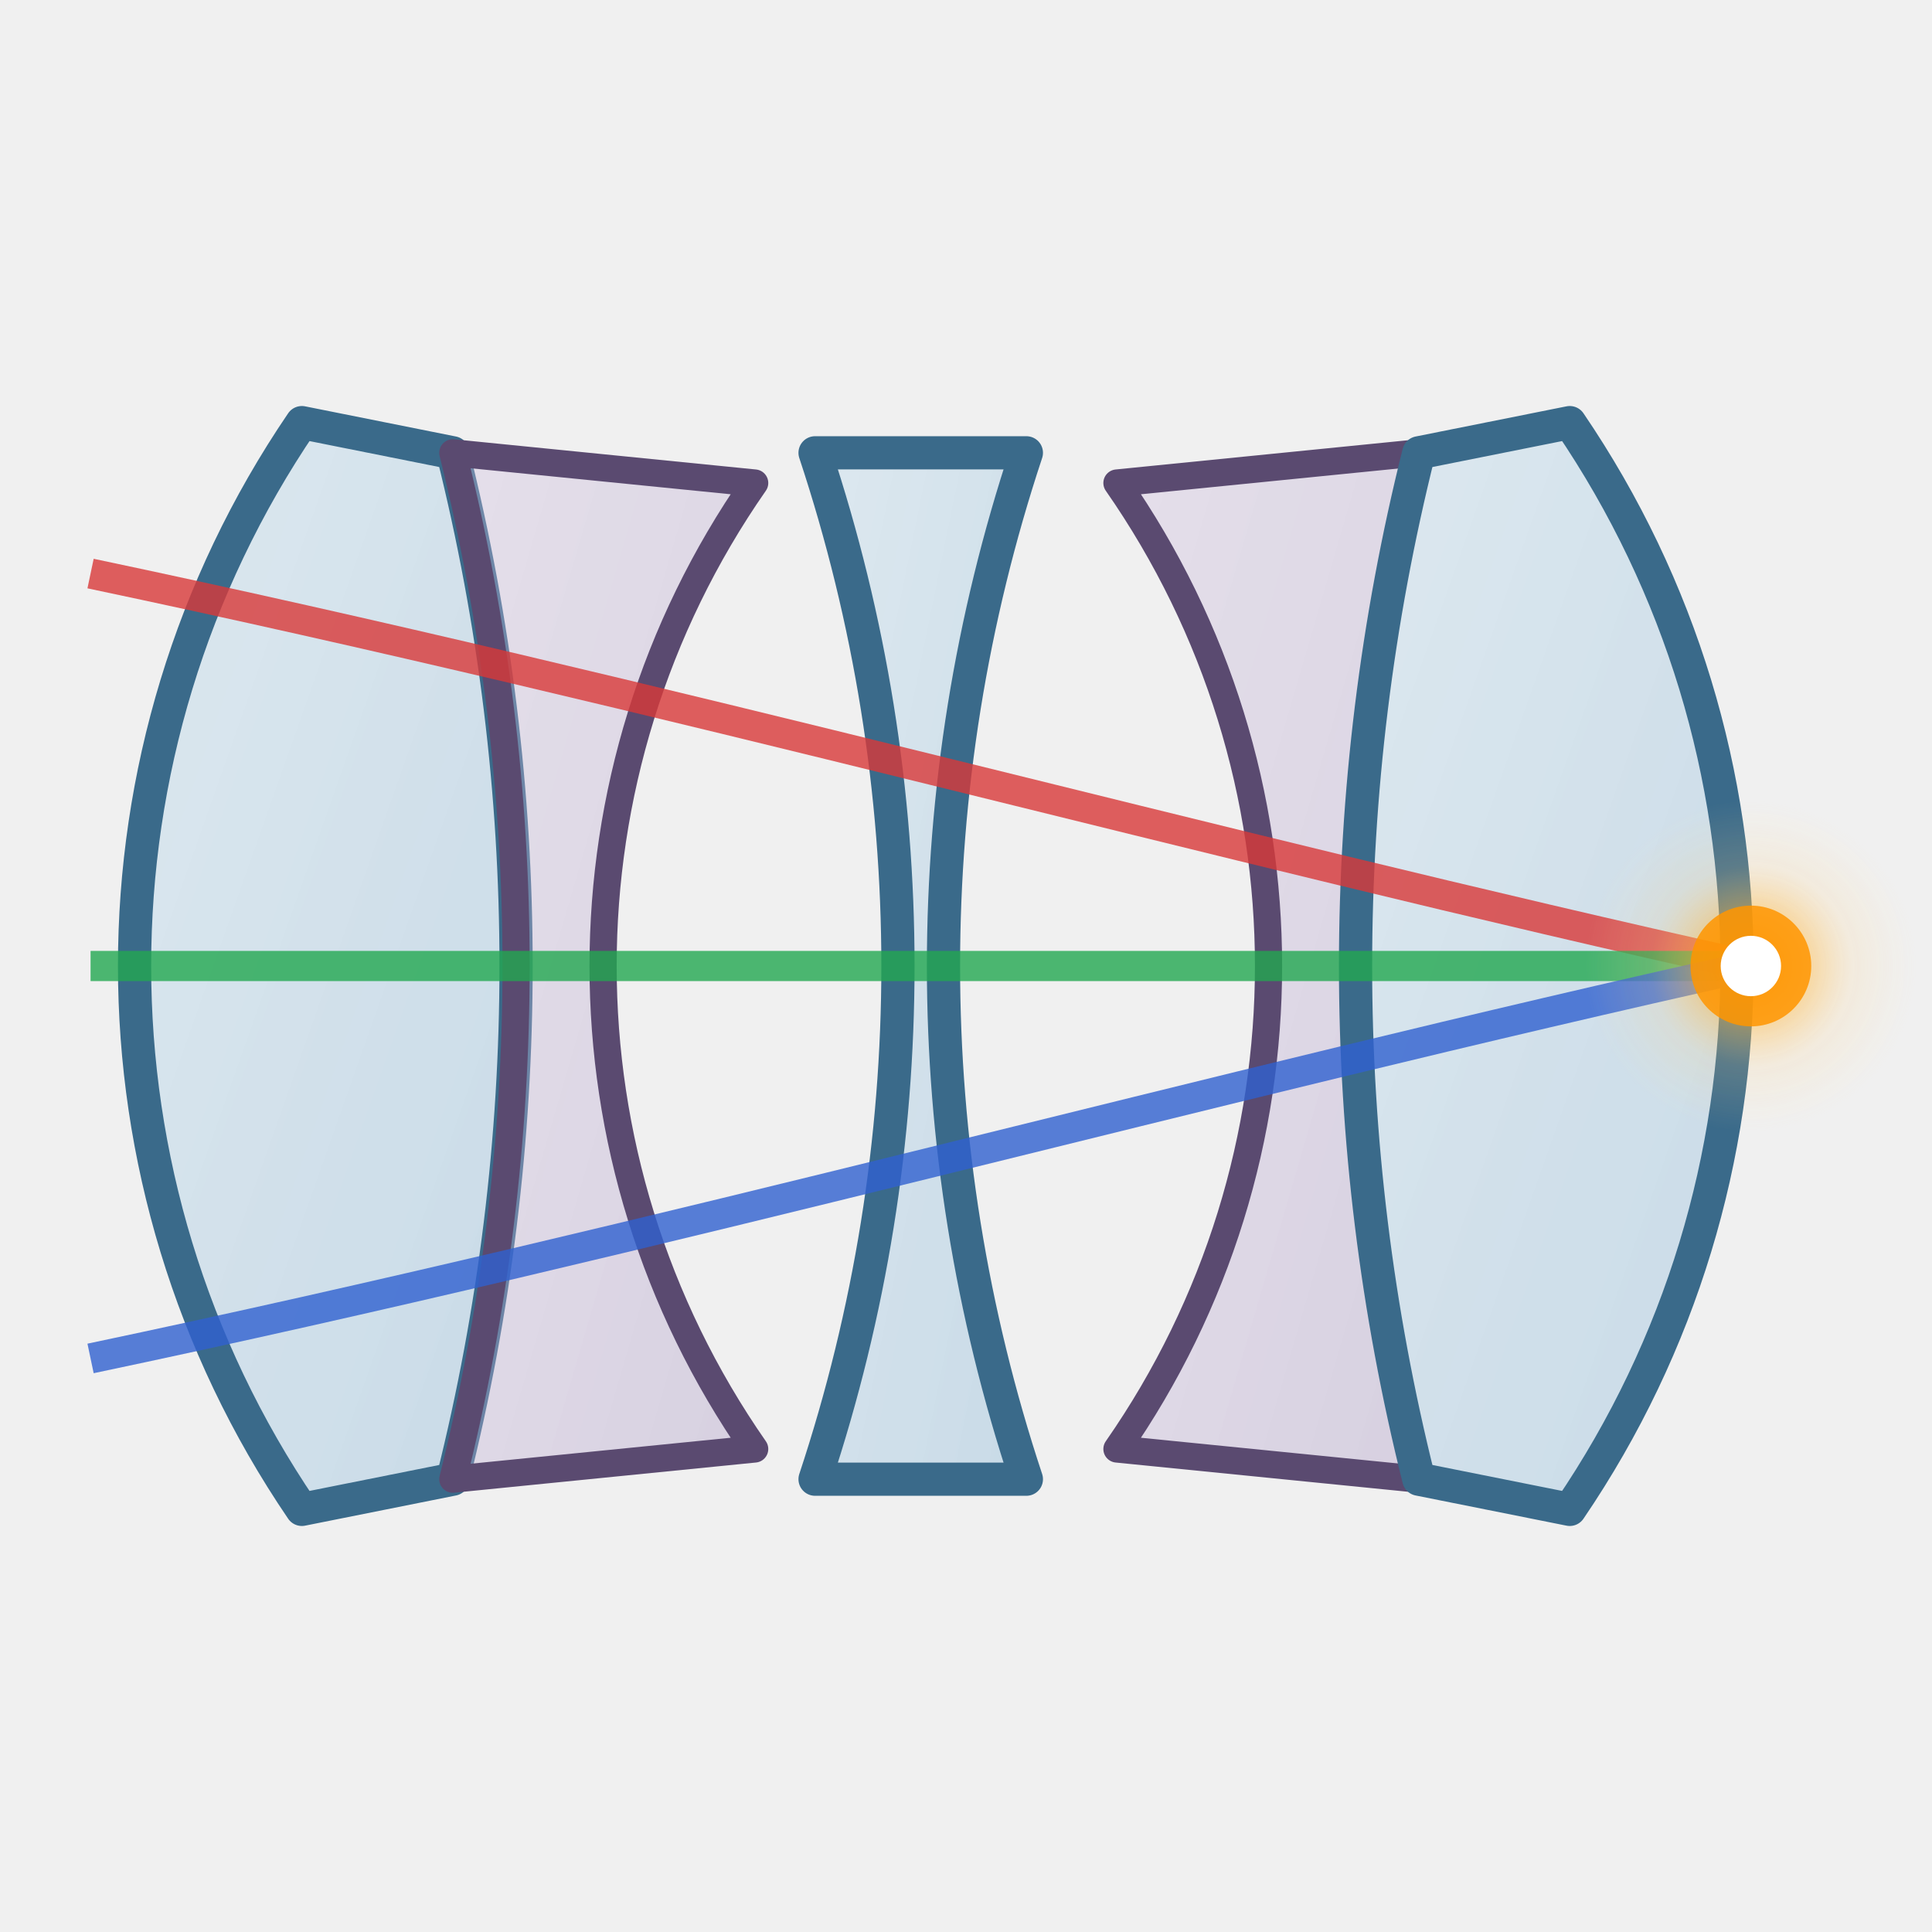
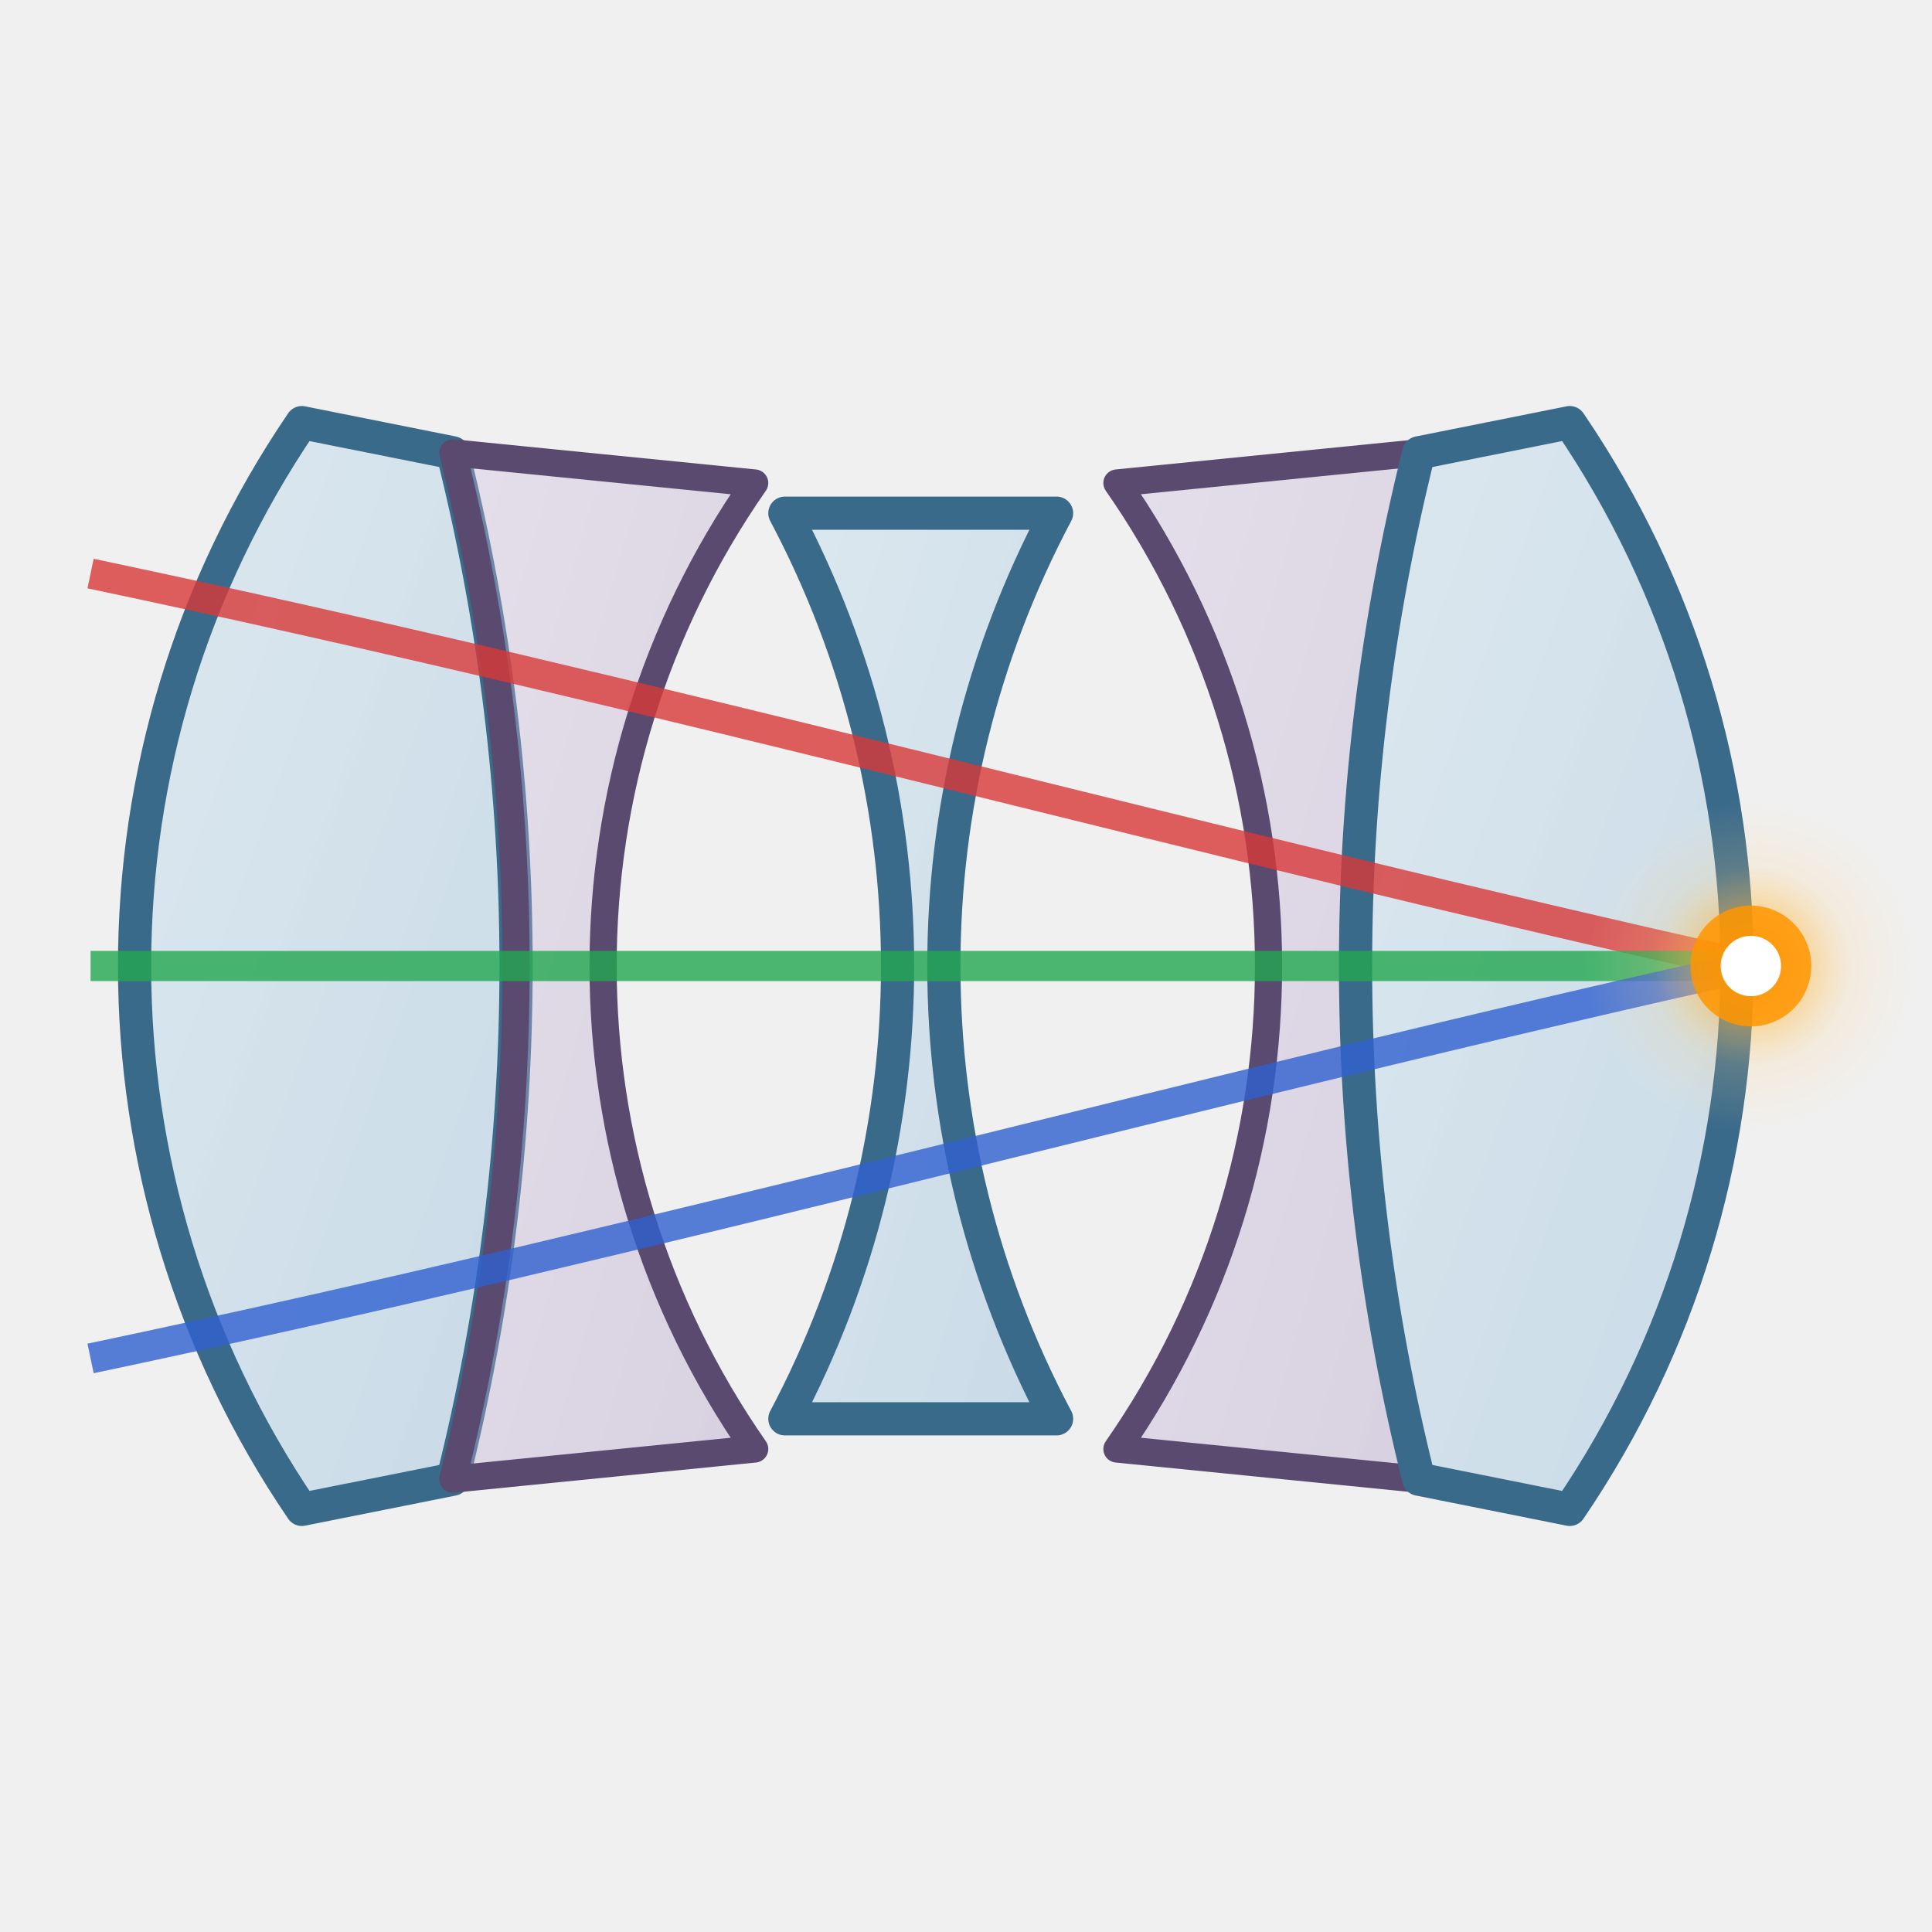
<svg xmlns="http://www.w3.org/2000/svg" viewBox="0 0 64 64" width="64" height="64">
  <defs>
    <linearGradient id="crown-glass" x1="0%" y1="0%" x2="100%" y2="100%">
      <stop offset="0%" stop-color="#c0ddef" stop-opacity="0.40" />
      <stop offset="100%" stop-color="#96bedb" stop-opacity="0.45" />
    </linearGradient>
    <linearGradient id="flint-glass" x1="0%" y1="0%" x2="100%" y2="100%">
      <stop offset="0%" stop-color="#d0c0e0" stop-opacity="0.35" />
      <stop offset="100%" stop-color="#b0a0c8" stop-opacity="0.40" />
    </linearGradient>
    <radialGradient id="flare" cx="50%" cy="50%" r="50%">
      <stop offset="0%" stop-color="#ff9500" stop-opacity="0.9" />
      <stop offset="30%" stop-color="#ffb840" stop-opacity="0.6" />
      <stop offset="60%" stop-color="#ffd080" stop-opacity="0.2" />
      <stop offset="100%" stop-color="#ffe0a0" stop-opacity="0" />
    </radialGradient>
  </defs>
  <g transform="translate(0, 32)">
    <path d="M 10,-18 A 32,32 0 0 0 10,18 L 15,17 A 70,70 0 0 0 15,-17 Z" fill="url(#crown-glass)" stroke="#3a6a8a" stroke-width="1.1" stroke-linejoin="round" />
    <path d="M 15,-17 A 70,70 0 0 1 15,17 L 25,16 A 28,28 0 0 1 25,-16 Z" fill="url(#flint-glass)" stroke="#5a4a70" stroke-width="0.9" stroke-linejoin="round" />
-     <path d="M 27,-17 A 54,54 0 0 1 27,17 L 34,17 A 54,54 0 0 1 34,-17 Z" fill="url(#crown-glass)" stroke="#3a6a8a" stroke-width="1.1" stroke-linejoin="round" />
+     <path d="M 26,-15 A 32,32 0 0 1 26,15 L 35,15 A 32,32 0 0 1 35,-15 Z" fill="url(#crown-glass)" stroke="#3a6a8a" stroke-width="1.1" stroke-linejoin="round" />
    <path d="M 37,-16 A 28,28 0 0 1 37,16 L 47,17 A 70,70 0 0 1 47,-17 Z" fill="url(#flint-glass)" stroke="#5a4a70" stroke-width="0.9" stroke-linejoin="round" />
    <path d="M 47,-17 A 70,70 0 0 0 47,17 L 52,18 A 32,32 0 0 0 52,-18 Z" fill="url(#crown-glass)" stroke="#3a6a8a" stroke-width="1.1" stroke-linejoin="round" />
    <path d="M 3,-13 C 22,-9 40,-4 58,0" fill="none" stroke="#d83838" stroke-width="1" opacity="0.8" />
    <line x1="3" y1="0" x2="58" y2="0" stroke="#22a850" stroke-width="1" opacity="0.8" />
    <path d="M 3,13 C 22,9 40,4 58,0" fill="none" stroke="#3060d0" stroke-width="1" opacity="0.8" />
    <circle cx="58" cy="0" r="5.5" fill="url(#flare)" opacity="0.9" />
    <circle cx="58" cy="0" r="2" fill="#ff9500" opacity="0.85" />
    <circle cx="58" cy="0" r="1" fill="#ffffff" opacity="1" />
  </g>
</svg>
